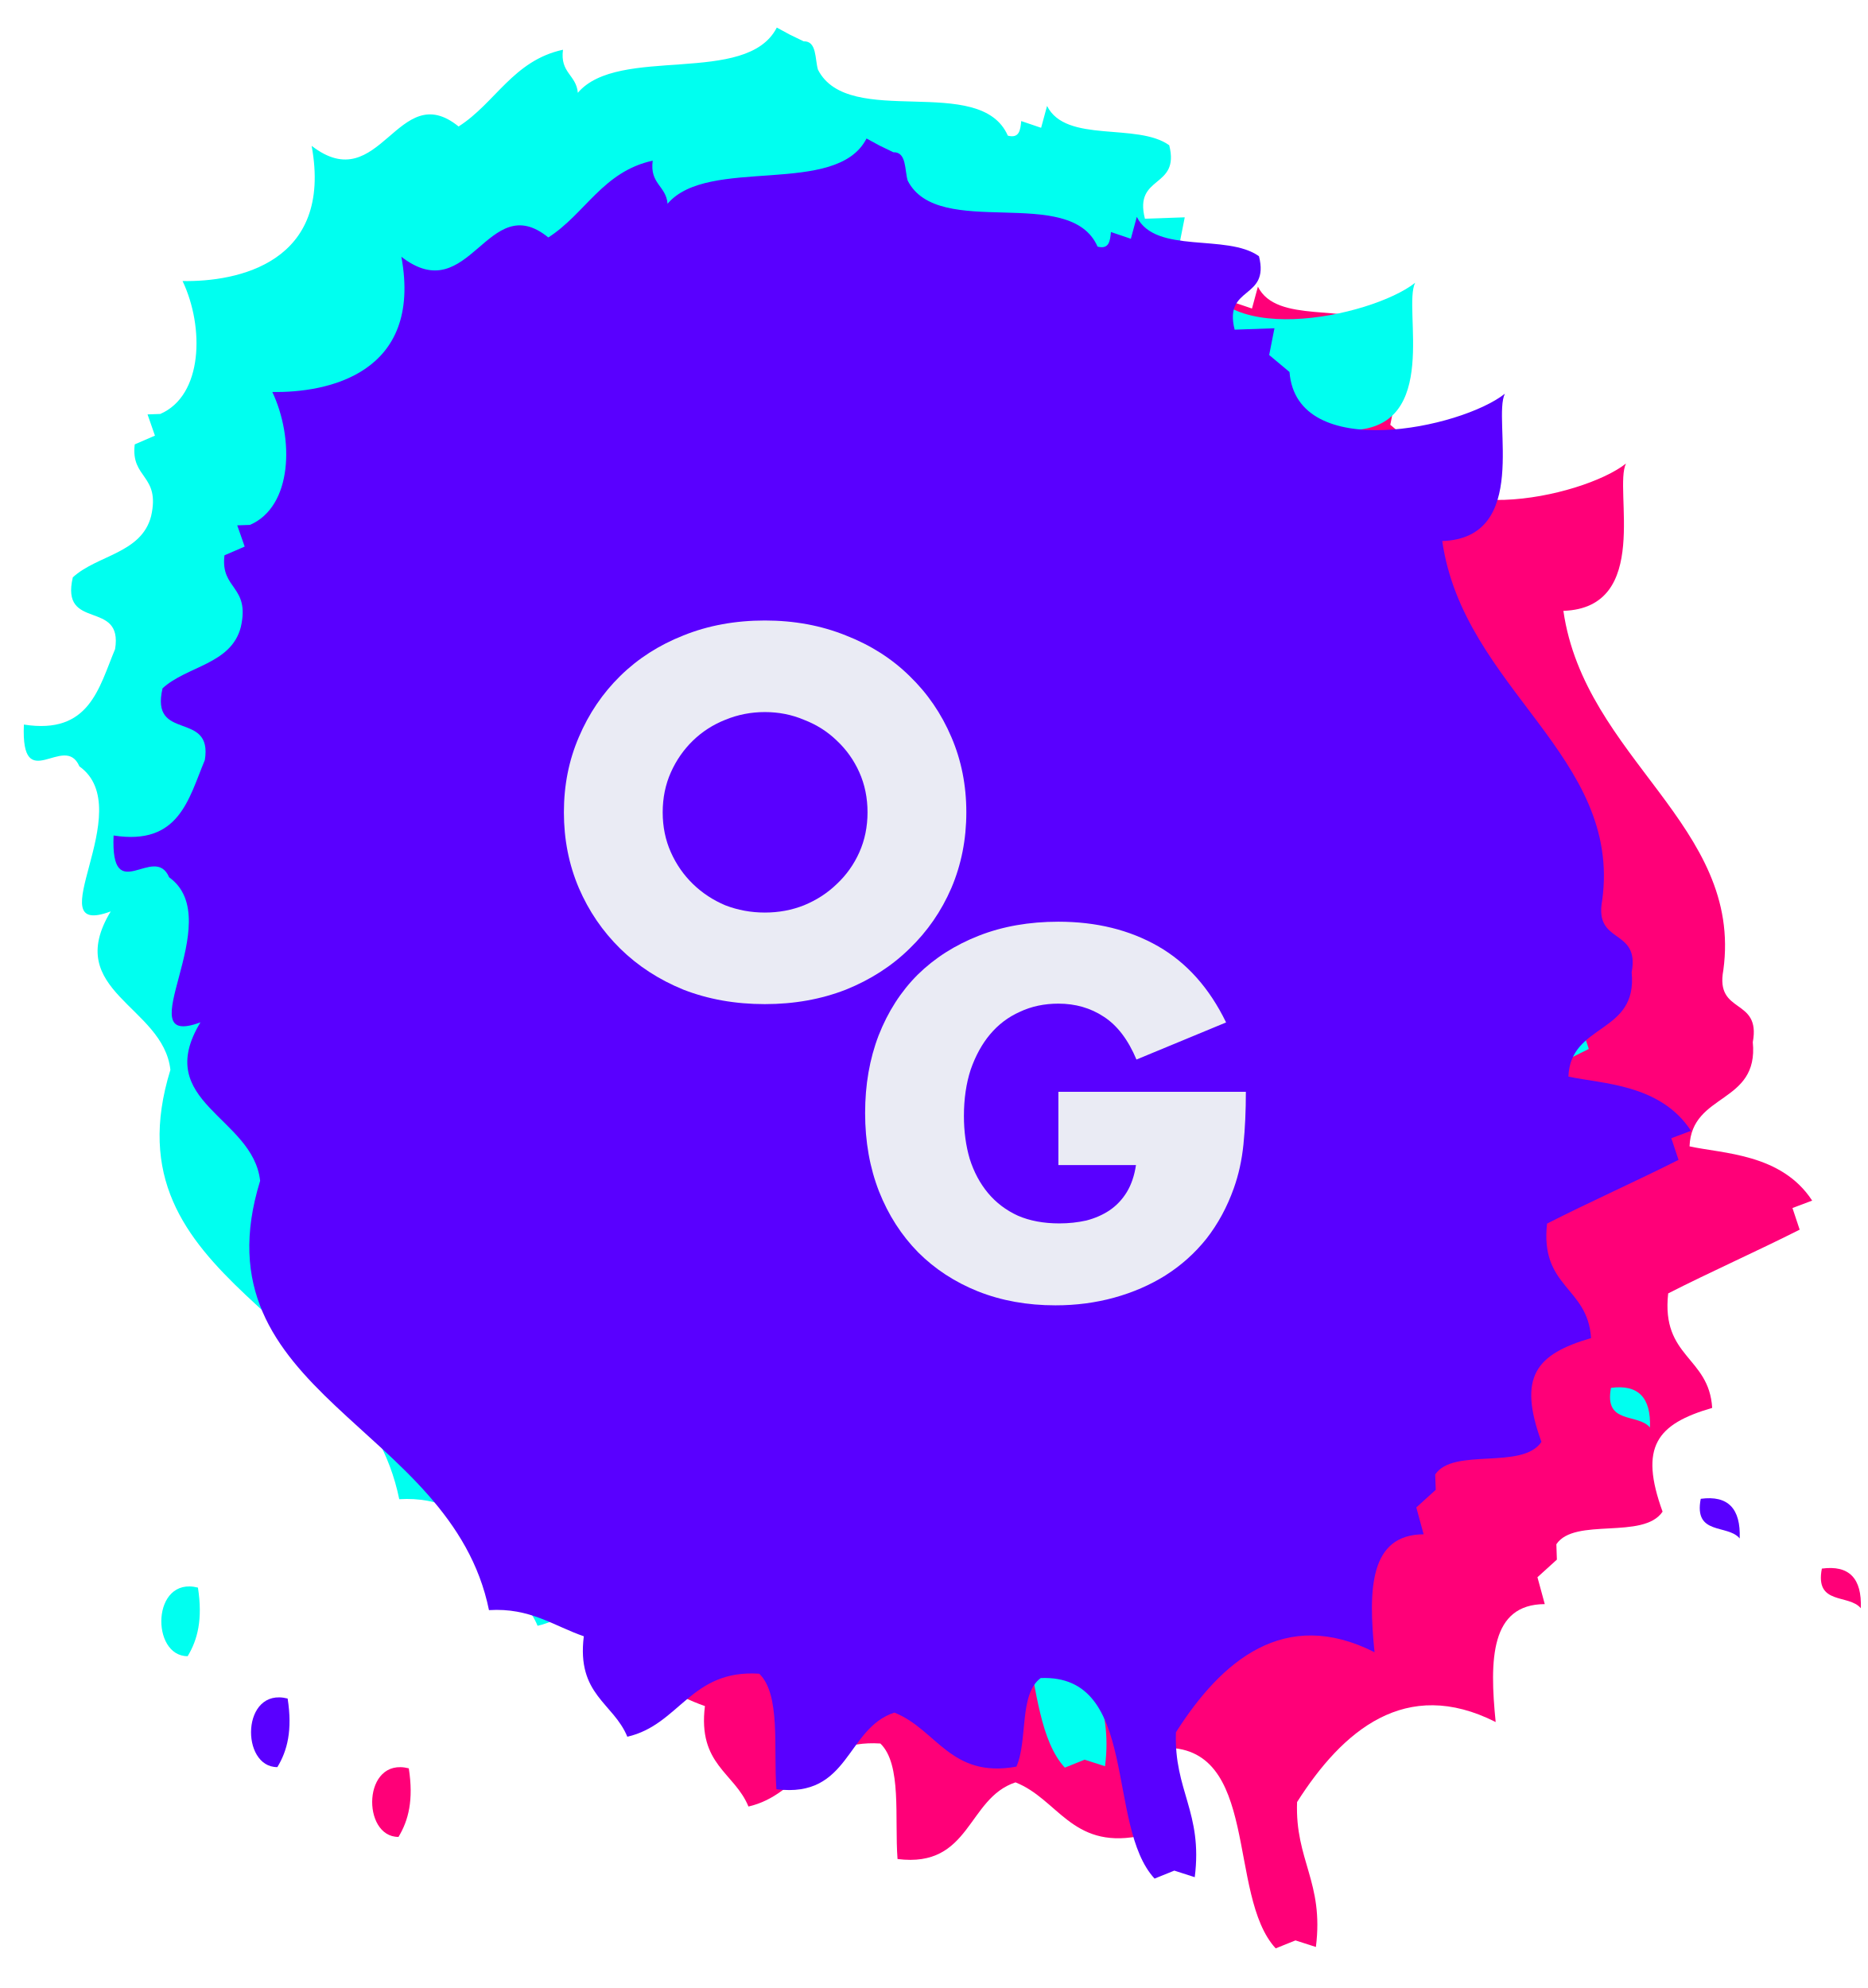
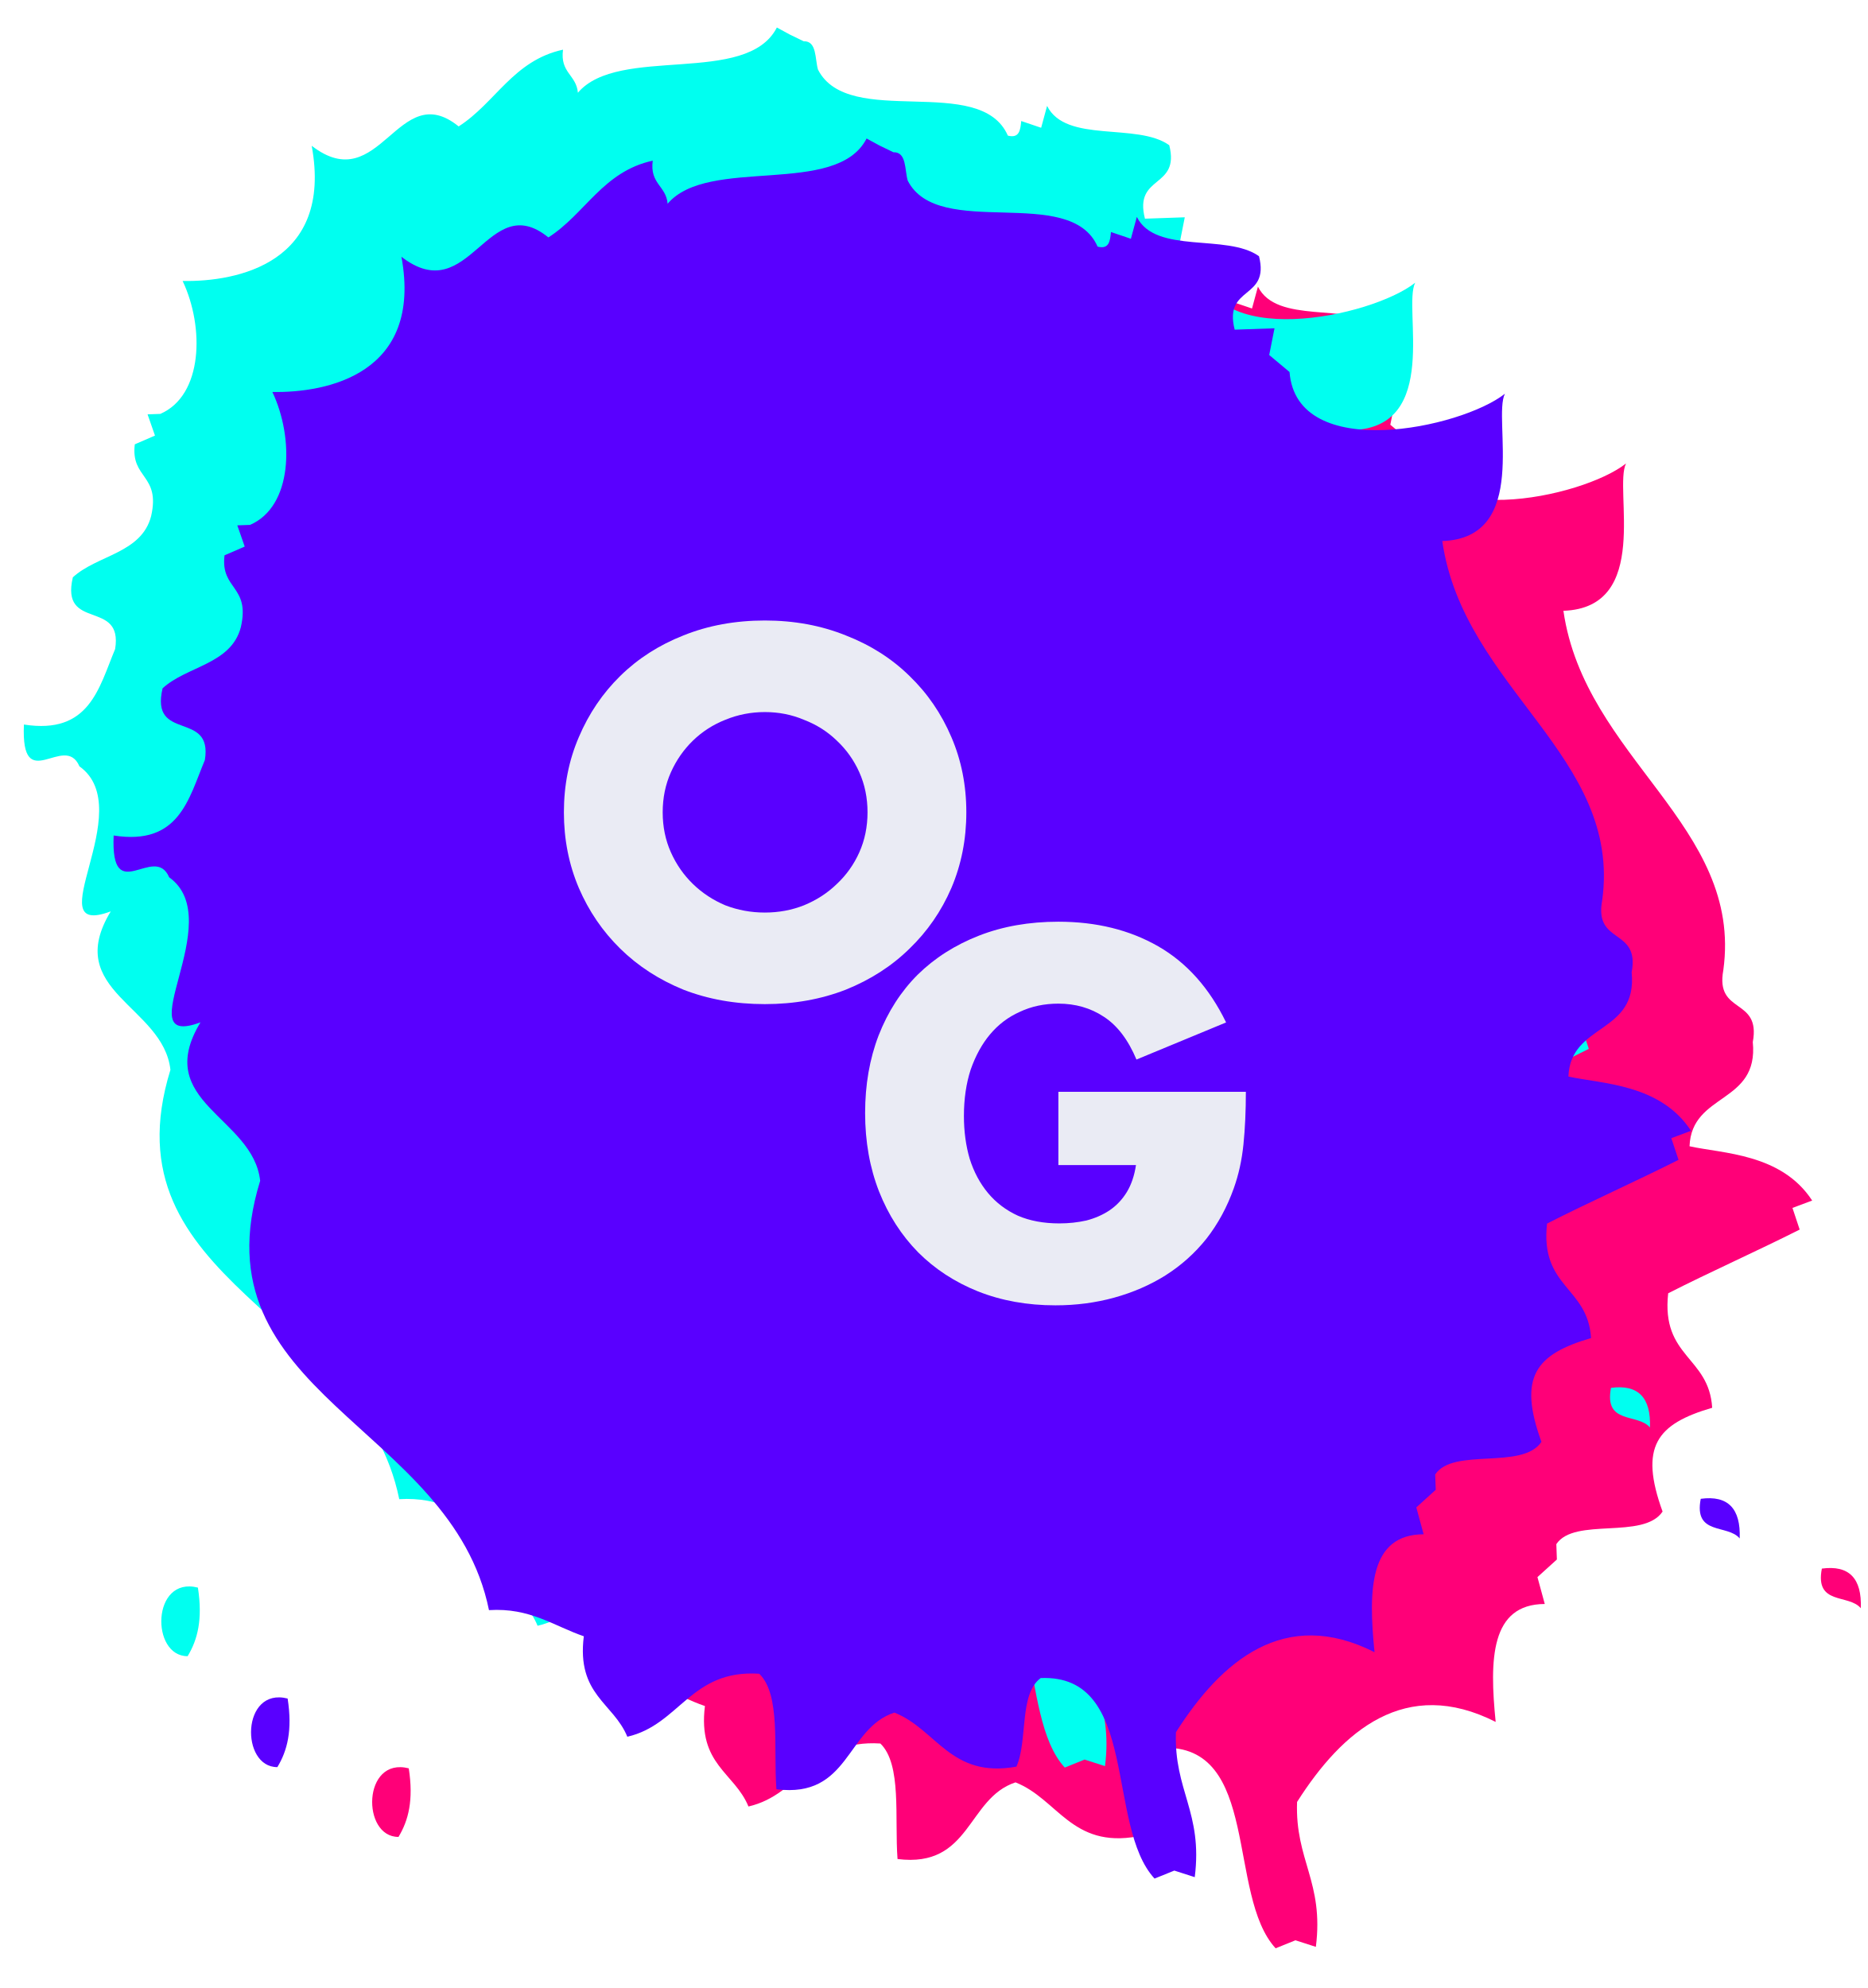
- <svg xmlns="http://www.w3.org/2000/svg" width="62" height="66" viewBox="0 0 62 66" fill="none">
-   <path fill-rule="evenodd" clip-rule="evenodd" d="M42.35 64.684C40.721 62.918 41.853 57.893 38.571 58.026C37.843 58.557 38.15 60.111 37.764 60.968C35.574 61.365 35.116 59.728 33.713 59.173C32.1 59.702 32.234 62.026 29.796 61.718C29.695 60.349 29.944 58.575 29.226 57.883C26.945 57.735 26.59 59.576 24.847 59.975C24.384 58.846 23.16 58.587 23.402 56.64C22.402 56.296 21.62 55.686 20.254 55.772C19 49.605 10.46 48.624 12.657 41.518C12.422 39.393 9.063 38.915 10.676 36.258C8.163 37.194 11.64 32.875 9.636 31.443C9.145 30.296 7.688 32.469 7.793 30.055C9.97 30.396 10.279 28.845 10.821 27.549C11.093 25.879 8.996 26.971 9.417 25.168C10.22 24.427 11.696 24.375 12.015 23.137C12.333 21.753 11.332 21.9 11.473 20.753L12.144 20.463L11.898 19.758L12.32 19.743C13.736 19.131 13.791 16.869 13.061 15.33C14.875 15.363 18.059 14.732 17.346 10.842C19.624 12.602 20.201 8.557 22.224 10.199C23.443 9.424 24.038 8.008 25.69 7.651C25.586 8.424 26.132 8.481 26.183 9.081C27.532 7.488 31.792 8.869 32.788 6.915L33.215 7.147L33.679 7.372C34.122 7.357 34.05 7.961 34.155 8.314C35.175 10.31 39.541 8.411 40.458 10.504C40.842 10.601 40.873 10.32 40.903 10.019L41.563 10.243L41.76 9.517C42.386 10.772 44.748 10.058 45.816 10.822C46.184 12.276 44.632 11.789 45.009 13.261L46.331 13.215L46.155 14.103L46.83 14.667C47.065 17.698 52.532 16.535 53.979 15.389C53.56 16.233 54.835 20.178 51.901 20.28C52.61 25.184 57.868 27.408 57.211 32.209C56.933 33.701 58.467 33.104 58.189 34.599C58.392 36.662 56.158 36.268 56.089 38.058C57.187 38.302 59.14 38.294 60.16 39.859L59.506 40.105L59.745 40.824C58.294 41.556 56.816 42.209 55.38 42.94C55.144 45.073 56.736 45.031 56.841 46.741C54.999 47.277 54.411 48.028 55.194 50.186C54.557 51.131 52.271 50.363 51.668 51.268L51.685 51.778L51.04 52.363L51.283 53.255C49.481 53.263 49.444 55.09 49.653 57.17C46.663 55.657 44.566 57.457 43.06 59.827C42.989 61.766 43.957 62.484 43.685 64.638L43.007 64.42L42.35 64.684Z" fill="#FF0078" />
-   <path fill-rule="evenodd" clip-rule="evenodd" d="M13.229 60.984C11.999 60.991 12.028 58.317 13.571 58.707C13.735 59.76 13.56 60.438 13.229 60.984" fill="#FF0078" />
-   <path fill-rule="evenodd" clip-rule="evenodd" d="M61.775 53.392C61.375 52.91 60.243 53.303 60.482 52.076C61.386 51.954 61.814 52.399 61.775 53.392" fill="#FF0078" />
-   <path fill-rule="evenodd" clip-rule="evenodd" d="M35.35 58.684C33.721 56.918 34.853 51.893 31.571 52.026C30.843 52.557 31.15 54.111 30.764 54.968C28.574 55.365 28.116 53.728 26.713 53.173C25.1 53.702 25.235 56.026 22.796 55.718C22.695 54.349 22.944 52.575 22.226 51.883C19.945 51.735 19.59 53.576 17.847 53.975C17.384 52.846 16.16 52.587 16.402 50.64C15.402 50.296 14.62 49.686 13.254 49.772C12 43.605 3.46 42.624 5.657 35.518C5.422 33.393 2.063 32.915 3.676 30.258C1.163 31.194 4.64 26.875 2.636 25.443C2.145 24.296 0.688 26.469 0.793 24.055C2.97 24.396 3.279 22.845 3.821 21.549C4.093 19.879 1.996 20.971 2.417 19.168C3.22 18.427 4.696 18.375 5.016 17.137C5.333 15.753 4.332 15.9 4.473 14.753L5.144 14.463L4.898 13.758L5.321 13.743C6.736 13.131 6.791 10.869 6.061 9.33C7.875 9.363 11.059 8.732 10.346 4.842C12.624 6.602 13.201 2.557 15.224 4.199C16.443 3.424 17.038 2.008 18.69 1.651C18.586 2.424 19.132 2.481 19.183 3.081C20.532 1.488 24.792 2.869 25.788 0.915L26.215 1.147L26.679 1.372C27.122 1.357 27.05 1.961 27.155 2.314C28.175 4.31 32.541 2.411 33.458 4.504C33.842 4.601 33.873 4.32 33.903 4.019L34.563 4.243L34.76 3.517C35.386 4.772 37.748 4.058 38.816 4.822C39.184 6.276 37.632 5.789 38.009 7.261L39.331 7.215L39.155 8.103L39.83 8.667C40.065 11.698 45.532 10.535 46.979 9.389C46.56 10.233 47.835 14.178 44.901 14.28C45.61 19.184 50.868 21.408 50.211 26.209C49.933 27.701 51.467 27.104 51.189 28.599C51.392 30.662 49.158 30.268 49.089 32.058C50.187 32.302 52.14 32.294 53.16 33.859L52.506 34.105L52.745 34.824C51.294 35.556 49.816 36.209 48.38 36.94C48.144 39.073 49.736 39.031 49.841 40.741C47.999 41.277 47.411 42.028 48.194 44.186C47.557 45.131 45.271 44.363 44.668 45.268L44.685 45.778L44.04 46.363L44.283 47.255C42.481 47.263 42.444 49.09 42.653 51.17C39.663 49.657 37.566 51.457 36.06 53.827C35.989 55.766 36.957 56.484 36.685 58.638L36.007 58.42L35.35 58.684Z" fill="#00FFF0" />
-   <path fill-rule="evenodd" clip-rule="evenodd" d="M6.23 54.984C4.999 54.991 5.028 52.317 6.571 52.707C6.735 53.76 6.56 54.438 6.23 54.984" fill="#00FFF0" />
-   <path fill-rule="evenodd" clip-rule="evenodd" d="M54.775 47.392C54.375 46.91 53.243 47.303 53.482 46.076C54.386 45.954 54.814 46.399 54.775 47.392" fill="#00FFF0" />
-   <path fill-rule="evenodd" clip-rule="evenodd" d="M38.329 62.368C36.699 60.602 37.832 55.576 34.55 55.71C33.822 56.24 34.128 57.795 33.742 58.651C31.553 59.049 31.095 57.412 29.692 56.857C28.079 57.385 28.213 59.709 25.775 59.401C25.674 58.032 25.922 56.258 25.205 55.566C22.924 55.418 22.569 57.259 20.826 57.658C20.363 56.529 19.139 56.27 19.381 54.323C18.381 53.979 17.599 53.369 16.233 53.455C14.979 47.288 6.439 46.307 8.636 39.202C8.401 37.076 5.041 36.598 6.655 33.941C4.142 34.877 7.618 30.558 5.615 29.126C5.124 27.979 3.667 30.152 3.771 27.738C5.949 28.079 6.258 26.528 6.8 25.233C7.072 23.562 4.975 24.654 5.396 22.852C6.199 22.11 7.675 22.058 7.994 20.82C8.312 19.436 7.311 19.583 7.452 18.436L8.123 18.146L7.876 17.441L8.299 17.426C9.715 16.814 9.769 14.553 9.04 13.013C10.854 13.046 14.038 12.416 13.325 8.525C15.602 10.285 16.18 6.24 18.203 7.883C19.421 7.107 20.017 5.691 21.669 5.334C21.564 6.107 22.111 6.165 22.162 6.764C23.511 5.171 27.771 6.552 28.767 4.598L29.193 4.83L29.657 5.055C30.101 5.04 30.028 5.644 30.134 5.997C31.154 7.993 35.519 6.095 36.437 8.188C36.821 8.284 36.852 8.003 36.881 7.703L37.542 7.927L37.739 7.2C38.365 8.455 40.727 7.741 41.795 8.506C42.163 9.959 40.611 9.472 40.988 10.945L42.309 10.898L42.134 11.786L42.809 12.35C43.043 15.381 48.511 14.218 49.958 13.072C49.539 13.916 50.813 17.861 47.88 17.963C48.588 22.867 53.846 25.091 53.19 29.892C52.912 31.384 54.446 30.787 54.168 32.282C54.371 34.345 52.137 33.951 52.068 35.741C53.166 35.985 55.119 35.978 56.139 37.543L55.485 37.788L55.724 38.507C54.272 39.239 52.795 39.892 51.359 40.623C51.123 42.756 52.715 42.714 52.82 44.424C50.978 44.961 50.389 45.711 51.173 47.87C50.536 48.814 48.25 48.046 47.646 48.951L47.664 49.461L47.019 50.046L47.262 50.938C45.46 50.947 45.423 52.774 45.632 54.853C42.642 53.34 40.544 55.141 39.039 57.511C38.968 59.449 39.936 60.167 39.663 62.321L38.985 62.103L38.329 62.368Z" fill="#5900FF" />
-   <path fill-rule="evenodd" clip-rule="evenodd" d="M9.208 58.667C7.977 58.674 8.007 56 9.549 56.39C9.714 57.444 9.539 58.121 9.208 58.667" fill="#5900FF" />
-   <path fill-rule="evenodd" clip-rule="evenodd" d="M57.754 51.075C57.354 50.593 56.222 50.986 56.461 49.759C57.365 49.637 57.792 50.082 57.754 51.075" fill="#5900FF" />
-   <path d="M22 26.968C22 27.448 22.091 27.891 22.272 28.296C22.453 28.701 22.699 29.053 23.008 29.352C23.317 29.651 23.675 29.885 24.08 30.056C24.496 30.216 24.933 30.296 25.392 30.296C25.851 30.296 26.283 30.216 26.688 30.056C27.104 29.885 27.467 29.651 27.776 29.352C28.096 29.053 28.347 28.701 28.528 28.296C28.709 27.891 28.8 27.448 28.8 26.968C28.8 26.488 28.709 26.045 28.528 25.64C28.347 25.235 28.096 24.883 27.776 24.584C27.467 24.285 27.104 24.056 26.688 23.896C26.283 23.725 25.851 23.64 25.392 23.64C24.933 23.64 24.496 23.725 24.08 23.896C23.675 24.056 23.317 24.285 23.008 24.584C22.699 24.883 22.453 25.235 22.272 25.64C22.091 26.045 22 26.488 22 26.968ZM18.72 26.968C18.72 26.072 18.885 25.24 19.216 24.472C19.547 23.693 20.005 23.016 20.592 22.44C21.179 21.864 21.877 21.416 22.688 21.096C23.509 20.765 24.411 20.6 25.392 20.6C26.363 20.6 27.259 20.765 28.08 21.096C28.901 21.416 29.605 21.864 30.192 22.44C30.789 23.016 31.253 23.693 31.584 24.472C31.915 25.24 32.08 26.072 32.08 26.968C32.08 27.864 31.915 28.701 31.584 29.48C31.253 30.248 30.789 30.92 30.192 31.496C29.605 32.072 28.901 32.525 28.08 32.856C27.259 33.176 26.363 33.336 25.392 33.336C24.411 33.336 23.509 33.176 22.688 32.856C21.877 32.525 21.179 32.072 20.592 31.496C20.005 30.92 19.547 30.248 19.216 29.48C18.885 28.701 18.72 27.864 18.72 26.968Z" fill="#EAEBF4" />
-   <path d="M35.136 36.248H41.36C41.36 36.888 41.333 37.469 41.28 37.992C41.227 38.515 41.12 39 40.96 39.448C40.736 40.077 40.432 40.637 40.048 41.128C39.664 41.608 39.211 42.013 38.688 42.344C38.176 42.664 37.611 42.909 36.992 43.08C36.373 43.251 35.723 43.336 35.04 43.336C34.101 43.336 33.243 43.181 32.464 42.872C31.696 42.563 31.035 42.131 30.48 41.576C29.925 41.011 29.493 40.339 29.184 39.56C28.875 38.771 28.72 37.901 28.72 36.952C28.72 36.013 28.869 35.155 29.168 34.376C29.477 33.587 29.909 32.915 30.464 32.36C31.029 31.805 31.707 31.373 32.496 31.064C33.285 30.755 34.165 30.6 35.136 30.6C36.395 30.6 37.499 30.872 38.448 31.416C39.397 31.96 40.149 32.803 40.704 33.944L37.728 35.176C37.451 34.515 37.088 34.04 36.64 33.752C36.203 33.464 35.701 33.32 35.136 33.32C34.667 33.32 34.24 33.411 33.856 33.592C33.472 33.763 33.141 34.013 32.864 34.344C32.597 34.664 32.384 35.053 32.224 35.512C32.075 35.971 32 36.483 32 37.048C32 37.56 32.064 38.035 32.192 38.472C32.331 38.909 32.533 39.288 32.8 39.608C33.067 39.928 33.397 40.179 33.792 40.36C34.187 40.531 34.645 40.616 35.168 40.616C35.477 40.616 35.776 40.584 36.064 40.52C36.352 40.445 36.608 40.333 36.832 40.184C37.067 40.024 37.259 39.821 37.408 39.576C37.557 39.331 37.659 39.032 37.712 38.68H35.136V36.248Z" fill="#EAEBF4" />
+ <svg xmlns="http://www.w3.org/2000/svg" width="62" height="66" fill="none">
+   <path fill-rule="evenodd" clip-rule="evenodd" d="M42.35 64.684c-1.63-1.766-.497-6.792-3.779-6.658-.728.531-.421 2.085-.807 2.941-2.189.398-2.647-1.239-4.051-1.794-1.613.529-1.478 2.852-3.917 2.545-.101-1.369.147-3.143-.57-3.835-2.281-.148-2.636 1.693-4.379 2.091-.463-1.129-1.687-1.388-1.445-3.335-1-.344-1.783-.954-3.148-.868-1.254-6.167-9.794-7.148-7.596-14.254-.235-2.125-3.595-2.604-1.981-5.26-2.513.936.963-3.383-1.04-4.815-.491-1.147-1.948 1.026-1.843-1.388 2.177.341 2.486-1.21 3.028-2.506.272-1.671-1.825-.579-1.404-2.381.803-.742 2.279-.793 2.599-2.032.317-1.384-.683-1.236-.542-2.384l.67-.29-.246-.705.423-.015c1.415-.612 1.47-2.874.741-4.413 1.814.033 4.998-.597 4.285-4.488 2.277 1.76 2.854-2.285 4.878-.643 1.218-.776 1.814-2.191 3.465-2.548-.104.772.442.83.494 1.43 1.349-1.593 5.609-.212 6.605-2.166l.426.232.464.225c.443-.015.371.588.476.942 1.02 1.996 5.385.098 6.303 2.191.384.096.414-.185.444-.485l.661.224.197-.726c.626 1.255 2.988.541 4.056 1.305.368 1.453-1.184.967-.807 2.439l1.322-.046-.176.887.675.564c.234 3.031 5.702 1.868 7.149.722-.419.844.855 4.789-2.078 4.891.708 4.904 5.966 7.128 5.309 11.928-.278 1.492 1.256.895.978 2.39.203 2.063-2.031 1.669-2.1 3.459 1.097.244 3.051.237 4.071 1.802l-.654.245.239.719c-1.452.732-2.929 1.385-4.365 2.115-.236 2.133 1.356 2.092 1.461 3.801-1.842.537-2.43 1.288-1.647 3.446-.637.945-2.923.176-3.527 1.081l.018.51-.645.585.243.892c-1.802.008-1.839 1.835-1.63 3.915-2.99-1.513-5.087.287-6.593 2.657-.071 1.938.897 2.657.624 4.811l-.678-.218-.656.265zM13.229 60.984c-1.231.007-1.201-2.667.341-2.277.164 1.053-.01 1.731-.341 2.277M61.775 53.392c-.4-.482-1.532-.088-1.293-1.316.904-.122 1.331.323 1.293 1.316" fill="#FF0078" />
+   <path fill-rule="evenodd" clip-rule="evenodd" d="M35.35 58.684c-1.63-1.766-.497-6.792-3.779-6.658-.728.531-.421 2.085-.807 2.941-2.189.398-2.647-1.239-4.051-1.794-1.613.529-1.478 2.852-3.917 2.545-.101-1.369.147-3.143-.57-3.835-2.281-.148-2.636 1.693-4.379 2.091-.463-1.129-1.687-1.388-1.445-3.335-1-.344-1.783-.954-3.148-.868-1.254-6.167-9.794-7.148-7.596-14.254-.235-2.125-3.595-2.604-1.981-5.26-2.513.936.963-3.383-1.04-4.815-.491-1.147-1.948 1.026-1.843-1.388 2.177.341 2.486-1.21 3.028-2.506.272-1.671-1.825-.579-1.404-2.381.803-.742 2.279-.793 2.599-2.032.317-1.384-.683-1.236-.542-2.384l.67-.29-.246-.705.423-.015c1.415-.612 1.47-2.874.741-4.413 1.814.033 4.998-.597 4.285-4.488 2.277 1.76 2.854-2.285 4.878-.643 1.218-.776 1.814-2.191 3.465-2.548-.104.772.442.83.494 1.43 1.349-1.593 5.609-.212 6.605-2.166l.426.232.464.225c.443-.015.371.588.476.942 1.02 1.996 5.385.098 6.303 2.191.384.096.414-.185.444-.485l.661.224.197-.726c.626 1.255 2.988.541 4.056 1.305.368 1.453-1.184.967-.807 2.439l1.322-.046-.176.887.675.564c.234 3.031 5.702 1.868 7.149.722-.419.844.855 4.789-2.078 4.891.708 4.904 5.966 7.128 5.309 11.928-.278 1.492 1.256.895.978 2.39.203 2.063-2.031 1.669-2.1 3.459 1.097.244 3.051.237 4.071 1.802l-.654.245.239.719c-1.452.732-2.929 1.385-4.365 2.115-.236 2.133 1.356 2.092 1.461 3.801-1.842.537-2.43 1.288-1.647 3.446-.637.945-2.923.176-3.527 1.081l.018.51-.645.585.243.892c-1.802.008-1.839 1.835-1.63 3.915-2.99-1.513-5.087.287-6.593 2.657-.071 1.938.897 2.657.624 4.811l-.678-.218-.656.265zM6.229 54.984c-1.231.007-1.201-2.667.341-2.277.164 1.053-.01 1.731-.341 2.277M54.775 47.392c-.4-.482-1.532-.088-1.293-1.316.904-.122 1.331.323 1.293 1.316" fill="#00FFF0" />
+   <path fill-rule="evenodd" clip-rule="evenodd" d="M38.329 62.368c-1.63-1.766-.497-6.792-3.779-6.658-.728.531-.421 2.085-.807 2.941-2.189.398-2.647-1.239-4.051-1.794-1.613.529-1.478 2.852-3.917 2.545-.101-1.369.147-3.143-.57-3.835-2.281-.148-2.636 1.693-4.379 2.091-.463-1.129-1.687-1.388-1.445-3.335-1-.344-1.783-.954-3.148-.868-1.254-6.167-9.794-7.148-7.596-14.254-.235-2.125-3.595-2.604-1.981-5.26-2.513.936.963-3.383-1.04-4.815-.491-1.147-1.948 1.026-1.843-1.388 2.177.341 2.486-1.21 3.028-2.505.272-1.671-1.825-.579-1.404-2.381.803-.742 2.279-.793 2.599-2.032.317-1.384-.683-1.236-.542-2.384l.67-.29-.246-.705.423-.015c1.415-.612 1.47-2.874.741-4.413 1.814.033 4.998-.597 4.285-4.488 2.277 1.76 2.854-2.285 4.878-.643 1.218-.776 1.814-2.191 3.465-2.548-.104.772.442.83.494 1.43 1.349-1.593 5.609-.212 6.605-2.166l.426.232.464.225c.443-.015.371.588.476.942 1.02 1.996 5.385.098 6.303 2.191.384.096.414-.185.444-.485l.661.224.197-.726c.626 1.255 2.988.541 4.056 1.305.368 1.453-1.184.967-.807 2.439l1.322-.046-.176.887.675.564c.234 3.031 5.702 1.868 7.149.722-.419.844.855 4.789-2.078 4.891.708 4.904 5.966 7.128 5.309 11.928-.278 1.492 1.256.895.978 2.39.203 2.063-2.031 1.669-2.1 3.459 1.097.244 3.051.237 4.071 1.802l-.654.245.239.719c-1.452.732-2.929 1.385-4.365 2.116-.236 2.133 1.356 2.091 1.461 3.801-1.842.537-2.43 1.288-1.647 3.446-.637.945-2.923.176-3.527 1.081l.018.51-.645.585.243.892c-1.802.008-1.839 1.835-1.63 3.915-2.99-1.513-5.087.287-6.593 2.657-.071 1.938.897 2.657.624 4.811l-.678-.218-.656.265zM9.208 58.667c-1.231.007-1.201-2.667.341-2.277.164 1.053-.01 1.731-.341 2.277M57.754 51.075c-.4-.482-1.532-.089-1.293-1.316.904-.122 1.331.323 1.293 1.316" fill="#5900FF" />
+   <path d="M22 26.968c0 .48.091.923.272 1.328.181.405.427.757.736 1.056.309.299.667.533 1.072.704.416.16.853.24 1.312.24.459 0 .891-.08 1.296-.24.416-.171.779-.405 1.088-.704.32-.299.571-.651.752-1.056.181-.405.272-.848.272-1.328 0-.48-.091-.923-.272-1.328-.181-.405-.432-.757-.752-1.056-.309-.299-.672-.528-1.088-.688-.405-.171-.837-.256-1.296-.256s-.896.085-1.312.256c-.405.16-.763.389-1.072.688-.309.299-.555.651-.736 1.056-.181.405-.272.848-.272 1.328zm-3.28 0c0-.896.165-1.728.496-2.496.331-.779.789-1.456 1.376-2.032.587-.576 1.285-1.024 2.096-1.344.821-.331 1.723-.496 2.704-.496.971 0 1.867.165 2.688.496.821.32 1.525.768 2.112 1.344.597.576 1.061 1.253 1.392 2.032.331.768.496 1.6.496 2.496 0 .896-.165 1.733-.496 2.512-.331.768-.795 1.44-1.392 2.016-.587.576-1.291 1.029-2.112 1.36-.821.32-1.717.48-2.688.48-.981 0-1.883-.16-2.704-.48-.811-.331-1.509-.784-2.096-1.36-.587-.576-1.045-1.248-1.376-2.016-.331-.779-.496-1.616-.496-2.512zM35.136 36.248h6.224c0 .64-.027 1.221-.08 1.744-.053.523-.16 1.008-.32 1.456-.224.629-.528 1.189-.912 1.68-.384.48-.837.885-1.36 1.216-.512.32-1.077.565-1.696.736-.619.171-1.269.256-1.952.256-.939 0-1.797-.155-2.576-.464-.768-.309-1.429-.741-1.984-1.296-.555-.565-.987-1.237-1.296-2.016-.309-.789-.464-1.659-.464-2.608 0-.939.149-1.797.448-2.576.309-.789.741-1.461 1.296-2.016.565-.555 1.243-.987 2.032-1.296.789-.309 1.669-.464 2.64-.464 1.259 0 2.363.272 3.312.816.949.544 1.701 1.387 2.256 2.528l-2.976 1.232c-.277-.661-.64-1.136-1.088-1.424-.437-.288-.939-.432-1.504-.432-.469 0-.896.091-1.28.272-.384.171-.715.421-.992.752-.267.32-.48.709-.64 1.168-.149.459-.224.971-.224 1.536 0 .512.064.987.192 1.424.139.437.341.816.608 1.136.267.32.597.571.992.752.395.171.853.256 1.376.256.309 0 .608-.032.896-.096.288-.075.544-.187.768-.336.235-.16.427-.363.576-.608.149-.245.251-.544.304-.896h-2.576v-2.432z" fill="#EAEBF4" />
</svg>
